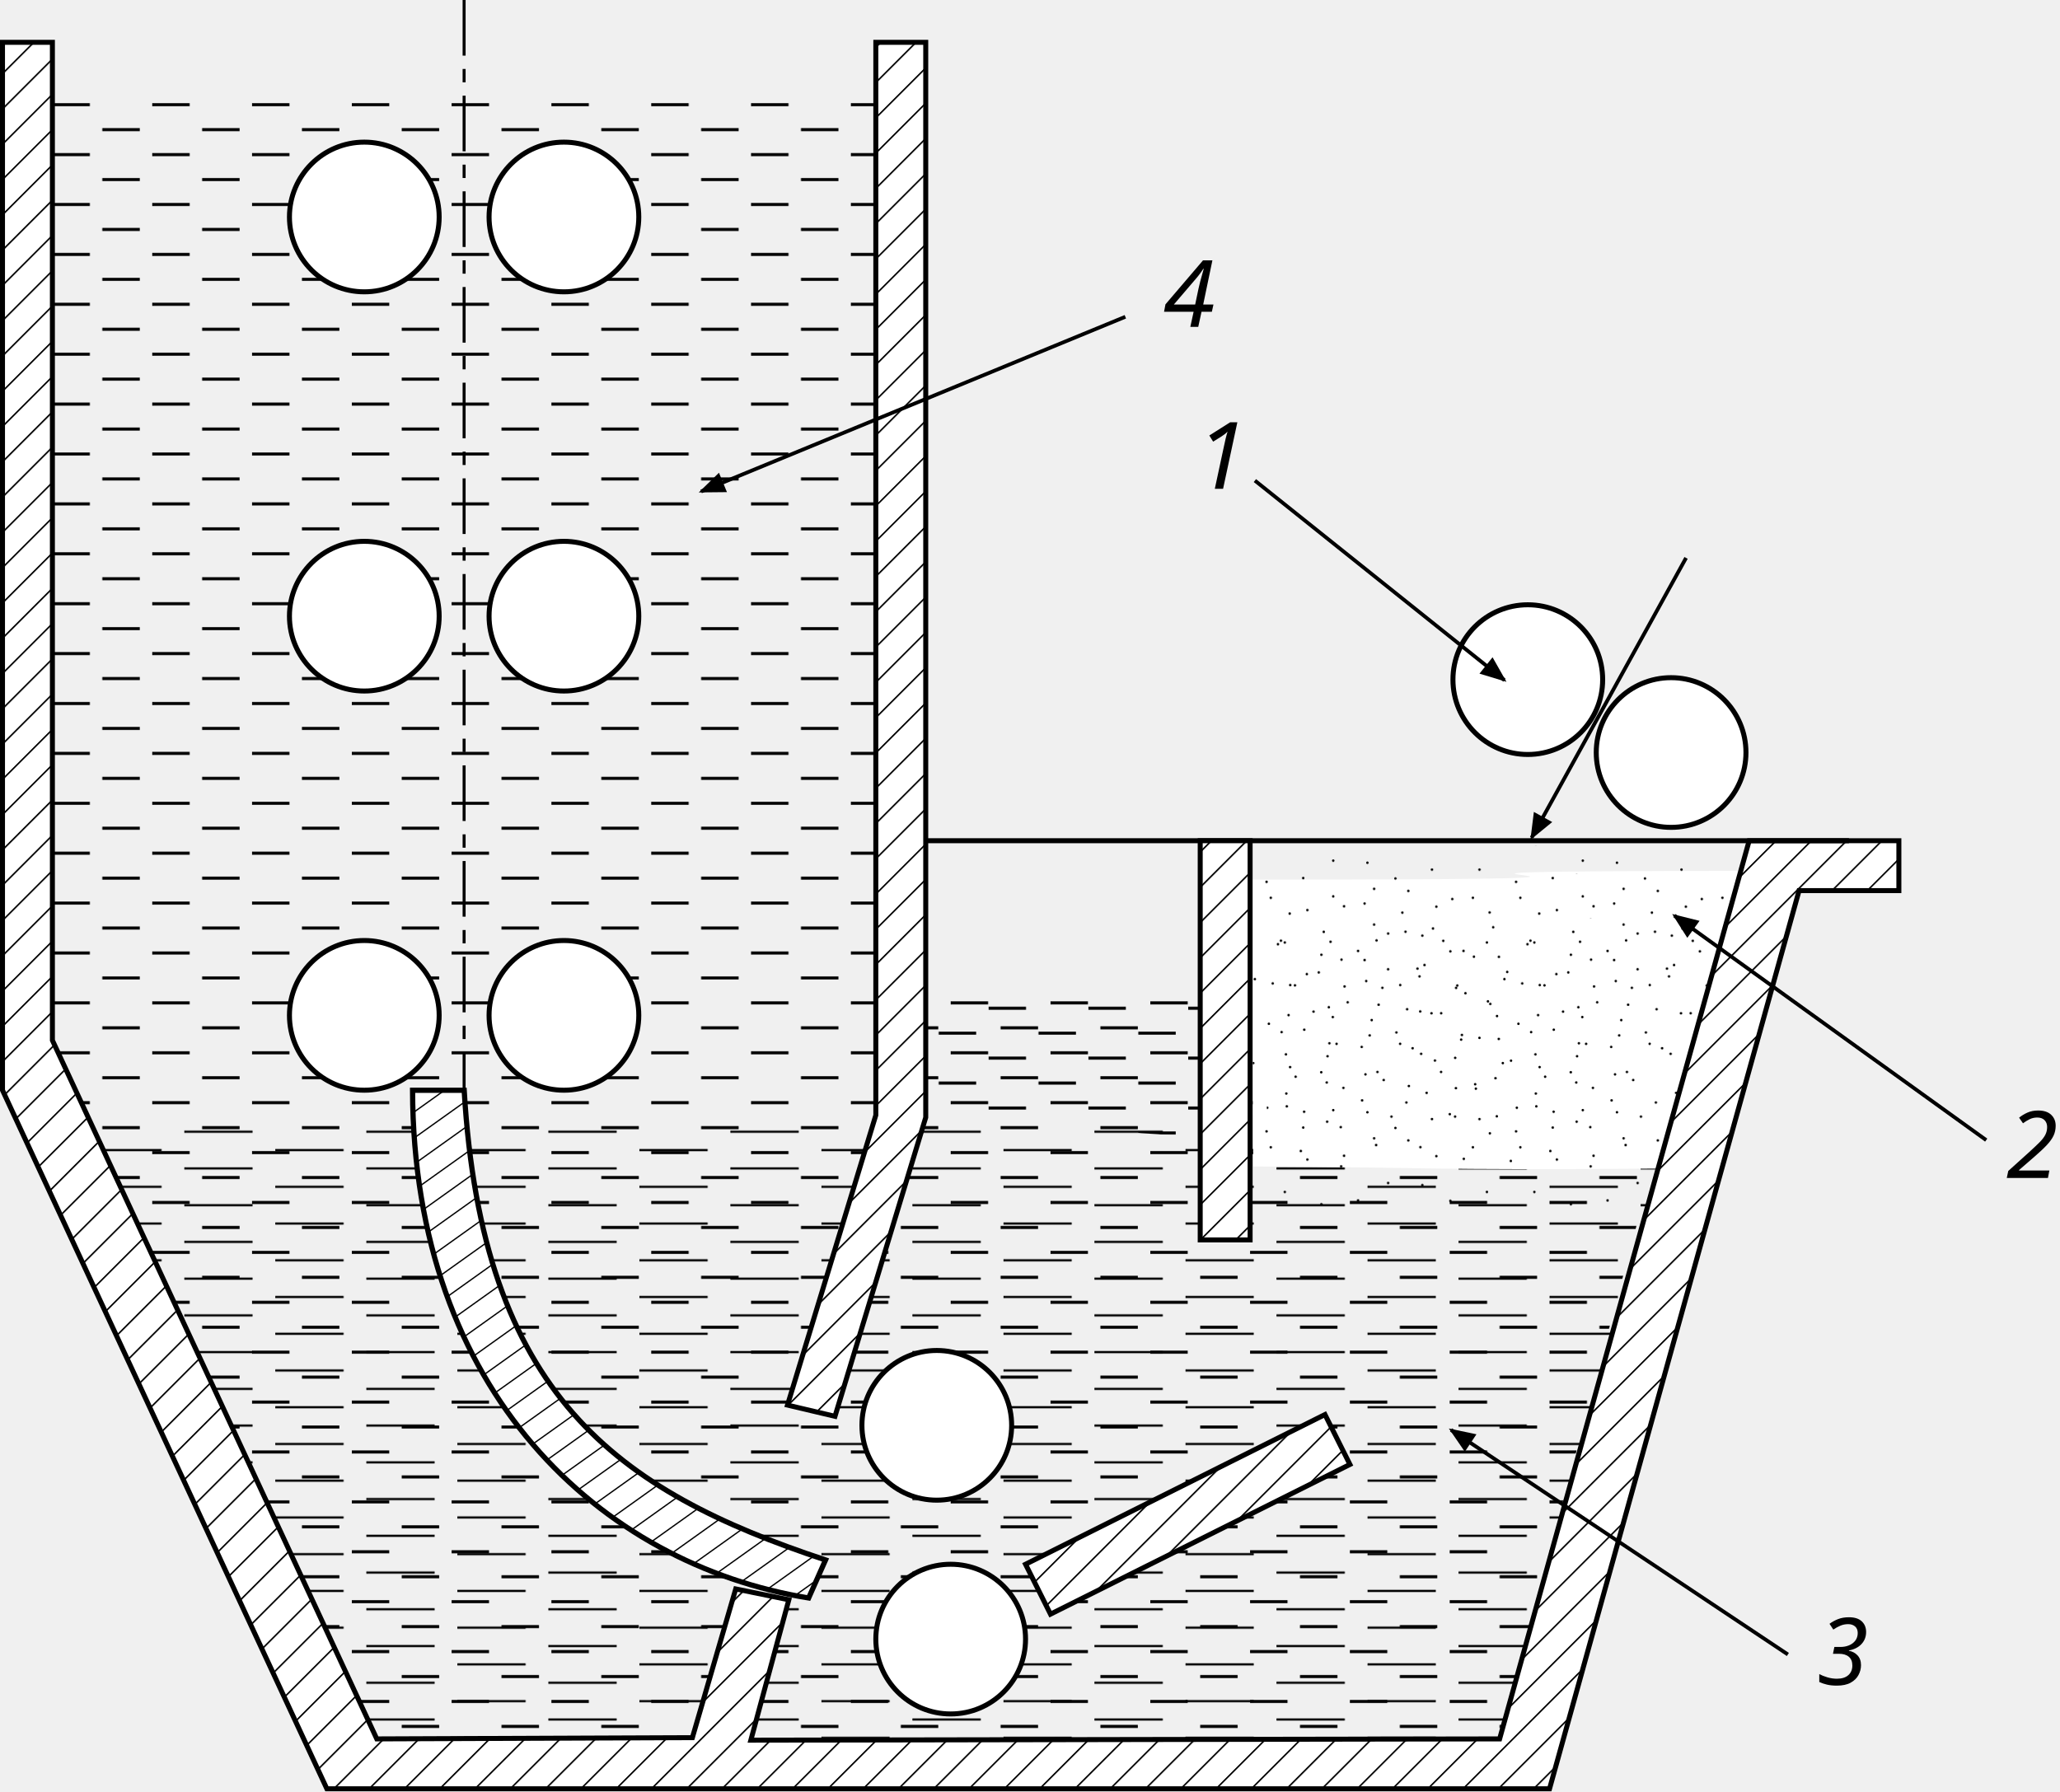
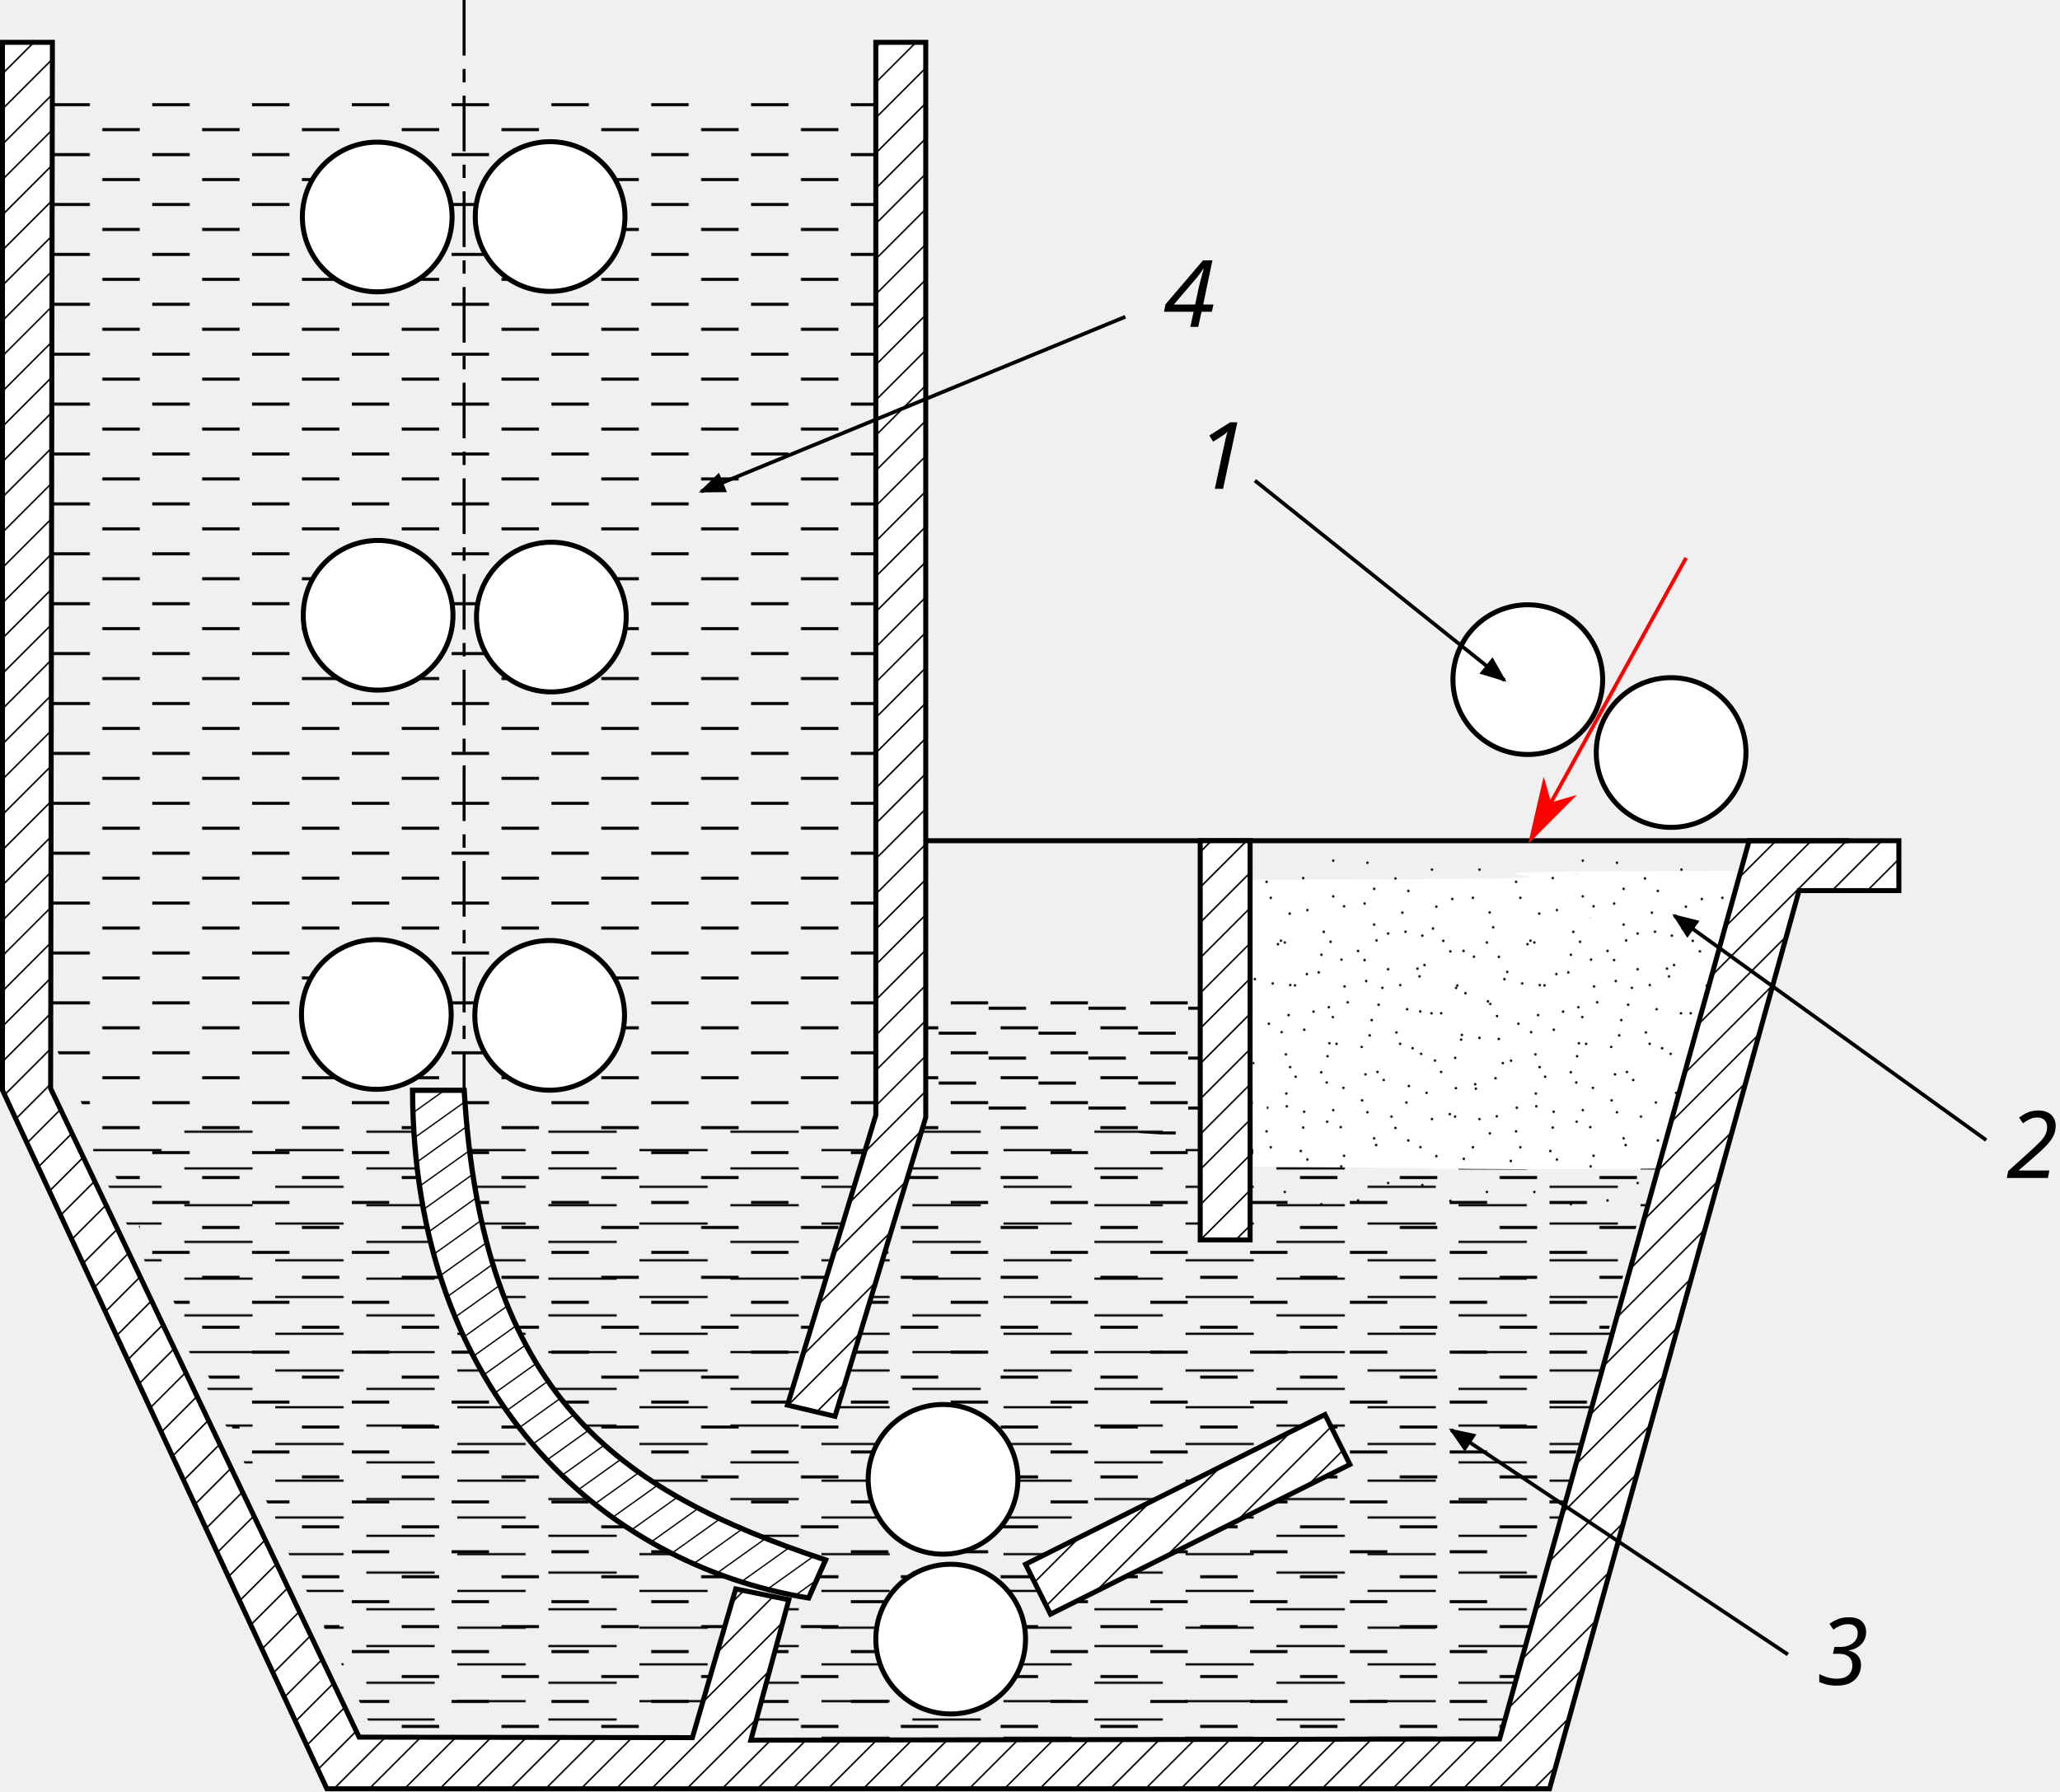
<svg xmlns="http://www.w3.org/2000/svg" xmlns:xlink="http://www.w3.org/1999/xlink" viewBox="0 0 825.575 717.967" width="825.575" height="717.967" version="1.1" id="svg83">
  <defs id="defs15">
+     <marker style="overflow:visible;" id="Arrow1Lend" refX="0.0" refY="0.0" orient="auto">
+       <path transform="scale(0.8) rotate(180) translate(12.5,0)" style="fill-rule:evenodd;fill:context-stroke;stroke:context-stroke;stroke-width:1.0pt;" d="M 0.0,0.0 L 5.0,-5.0 L -12.5,0.0 L 5.0,5.0 L 0.0,0.0 z " id="path2470" />
+     </marker>
    <pattern xlink:href="#hatch" id="pattern24719" patternTransform="rotate(45,50.72971,-161.0201)" />
    <pattern xlink:href="#hatch" id="pattern24717" patternTransform="rotate(45,50.72971,-161.0201)" />
    <pattern xlink:href="#hatch" id="pattern24715" patternTransform="rotate(45,50.72971,-161.0201)" />
    <pattern xlink:href="#hatch" id="pattern24713" patternTransform="rotate(45,50.72971,-161.0201)" />
    <pattern xlink:href="#liquid" id="pattern24711" patternTransform="translate(-99,-83.03301)" />
    <pattern xlink:href="#Polkadots-small" id="pattern11267" patternTransform="matrix(10,0,0,10,-179.7832,332.9543)" />
    <pattern patternUnits="userSpaceOnUse" width="10" height="10" patternTransform="translate(0,0) scale(10,10)" id="Polkadots-small">
      <circle style="fill:black;stroke:none" cx="2.567" cy="0.810" r="0.05" id="circle5042" />
      <circle style="fill:black;stroke:none" cx="3.048" cy="2.33" r="0.05" id="circle5044" />
      <circle style="fill:black;stroke:none" cx="4.418" cy="2.415" r="0.05" id="circle5046" />
      <circle style="fill:black;stroke:none" cx="1.844" cy="3.029" r="0.05" id="circle5048" />
      <circle style="fill:black;stroke:none" cx="6.08" cy="1.363" r="0.05" id="circle5050" />
      <circle style="fill:black;stroke:none" cx="5.819" cy="4.413" r="0.05" id="circle5052" />
      <circle style="fill:black;stroke:none" cx="4.305" cy="4.048" r="0.05" id="circle5054" />
      <circle style="fill:black;stroke:none" cx="5.541" cy="3.045" r="0.05" id="circle5056" />
      <circle style="fill:black;stroke:none" cx="4.785" cy="5.527" r="0.05" id="circle5058" />
      <circle style="fill:black;stroke:none" cx="2.667" cy="5.184" r="0.05" id="circle5060" />
      <circle style="fill:black;stroke:none" cx="7.965" cy="1.448" r="0.05" id="circle5062" />
      <circle style="fill:black;stroke:none" cx="7.047" cy="5.049" r="0.05" id="circle5064" />
      <circle style="fill:black;stroke:none" cx="4.340" cy="0.895" r="0.05" id="circle5066" />
      <circle style="fill:black;stroke:none" cx="7.125" cy="0.340" r="0.05" id="circle5068" />
      <circle style="fill:black;stroke:none" cx="9.550" cy="1.049" r="0.05" id="circle5070" />
      <circle style="fill:black;stroke:none" cx="7.006" cy="2.689" r="0.05" id="circle5072" />
      <circle style="fill:black;stroke:none" cx="8.909" cy="2.689" r="0.05" id="circle5074" />
      <circle style="fill:black;stroke:none" cx="9.315" cy="4.407" r="0.05" id="circle5076" />
      <circle style="fill:black;stroke:none" cx="7.820" cy="3.870" r="0.05" id="circle5078" />
      <circle style="fill:black;stroke:none" cx="8.270" cy="5.948" r="0.05" id="circle5080" />
      <circle style="fill:black;stroke:none" cx="7.973" cy="7.428" r="0.05" id="circle5082" />
      <circle style="fill:black;stroke:none" cx="9.342" cy="8.072" r="0.05" id="circle5084" />
      <circle style="fill:black;stroke:none" cx="8.206" cy="9.315" r="0.05" id="circle5086" />
      <circle style="fill:black;stroke:none" cx="9.682" cy="9.475" r="0.05" id="circle5088" />
      <circle style="fill:black;stroke:none" cx="9.688" cy="6.186" r="0.05" id="circle5090" />
      <circle style="fill:black;stroke:none" cx="3.379" cy="6.296" r="0.05" id="circle5092" />
      <circle style="fill:black;stroke:none" cx="2.871" cy="8.204" r="0.05" id="circle5094" />
      <circle style="fill:black;stroke:none" cx="4.59" cy="8.719" r="0.05" id="circle5096" />
      <circle style="fill:black;stroke:none" cx="3.181" cy="9.671" r="0.05" id="circle5098" />
      <circle style="fill:black;stroke:none" cx="5.734" cy="7.315" r="0.05" id="circle5100" />
      <circle style="fill:black;stroke:none" cx="6.707" cy="6.513" r="0.05" id="circle5102" />
      <circle style="fill:black;stroke:none" cx="5.730" cy="9.670" r="0.05" id="circle5104" />
      <circle style="fill:black;stroke:none" cx="6.535" cy="8.373" r="0.05" id="circle5106" />
      <circle style="fill:black;stroke:none" cx="4.37" cy="7.154" r="0.05" id="circle5108" />
      <circle style="fill:black;stroke:none" cx="0.622" cy="7.25" r="0.05" id="circle5110" />
      <circle style="fill:black;stroke:none" cx="0.831" cy="5.679" r="0.05" id="circle5112" />
      <circle style="fill:black;stroke:none" cx="1.257" cy="8.519" r="0.05" id="circle5114" />
      <circle style="fill:black;stroke:none" cx="1.989" cy="6.877" r="0.05" id="circle5116" />
      <circle style="fill:black;stroke:none" cx="0.374" cy="3.181" r="0.05" id="circle5118" />
      <circle style="fill:black;stroke:none" cx="1.166" cy="1.664" r="0.05" id="circle5120" />
      <circle style="fill:black;stroke:none" cx="1.151" cy="0.093" r="0.05" id="circle5122" />
      <circle style="fill:black;stroke:none" cx="1.151" cy="10.093" r="0.05" id="circle5124" />
      <circle style="fill:black;stroke:none" cx="1.302" cy="4.451" r="0.05" id="circle5126" />
      <circle style="fill:black;stroke:none" cx="3.047" cy="3.763" r="0.05" id="circle5128" />
    </pattern>
    <pattern xlink:href="#liquid-5" id="pattern6641" patternTransform="translate(236.1913,59.10508)" />
    <pattern xlink:href="#hatch" id="pattern1989" patternTransform="matrix(0.7314758,0.5220026,-0.7314758,0.5220026,-124.3125,67.88272)" />
    <pattern id="liquid" width="40" height="20" patternUnits="userSpaceOnUse">
      <line x1="0" y1="5" x2="15" y2="5" stroke="#000" stroke-width="1.2" id="line2" />
      <line x1="20" y1="15" x2="35" y2="15" stroke="#000" stroke-width="1.2" id="line4" />
    </pattern>
    <pattern id="hatch" width="10" height="10" patternTransform="rotate(45 0 0)" patternUnits="userSpaceOnUse">
      <rect width="10" height="10" fill="#fff" id="rect7" />
      <line x1="0" y1="0" x2="0" y2="10" stroke="#000" stroke-width="1.2" id="line9" />
    </pattern>
    <marker id="arrow" viewBox="0 0 10 10" refX="9" refY="5" markerWidth="7" markerHeight="7" orient="auto-start-reverse">
      <path d="M 0,1 10,5 0,9 Z" fill="#000000" id="path12" />
    </marker>
    <marker id="arrow-3" viewBox="0 0 10 10" refX="9" refY="5" markerWidth="7" markerHeight="7" orient="auto-start-reverse">
      <path d="M 0,1 10,5 0,9 Z" fill="#000000" id="path12-6" />
    </marker>
    <pattern id="liquid-5" width="40" height="20" patternUnits="userSpaceOnUse">
      <line x1="0" y1="5" x2="15" y2="5" stroke="#000" stroke-width="1.2" id="line2-3" />
      <line x1="20" y1="15" x2="35" y2="15" stroke="#000" stroke-width="1.2" id="line4-5" />
    </pattern>
    <pattern xlink:href="#liquid-5-9" id="pattern6641-0" patternTransform="matrix(1.823833,0,0,0.7362389,-217.9533,361.5649)" />
    <pattern id="liquid-5-9" width="40" height="20" patternUnits="userSpaceOnUse">
      <line x1="0" y1="5" x2="15" y2="5" stroke="#000" stroke-width="1.2" id="line2-3-3" />
      <line x1="20" y1="15" x2="35" y2="15" stroke="#000" stroke-width="1.2" id="line4-5-6" />
    </pattern>
    <pattern id="liquid-5-2" width="40" height="20" patternUnits="userSpaceOnUse">
      <line x1="0" y1="5" x2="15" y2="5" stroke="#000" stroke-width="1.2" id="line2-3-6" />
      <line x1="20" y1="15" x2="35" y2="15" stroke="#000" stroke-width="1.2" id="line4-5-1" />
    </pattern>
    <pattern xlink:href="#Polkadots-small-7" id="pattern11267-3" patternTransform="matrix(10,0,0,10,-196.1621,321.6599)" />
    <pattern patternUnits="userSpaceOnUse" width="10" height="10" patternTransform="translate(0,0) scale(10,10)" id="Polkadots-small-7">
      <circle style="fill:black;stroke:none" cx="2.567" cy="0.810" r="0.05" id="circle5042-4" />
      <circle style="fill:black;stroke:none" cx="3.048" cy="2.33" r="0.05" id="circle5044-5" />
      <circle style="fill:black;stroke:none" cx="4.418" cy="2.415" r="0.05" id="circle5046-2" />
      <circle style="fill:black;stroke:none" cx="1.844" cy="3.029" r="0.05" id="circle5048-5" />
      <circle style="fill:black;stroke:none" cx="6.08" cy="1.363" r="0.05" id="circle5050-4" />
      <circle style="fill:black;stroke:none" cx="5.819" cy="4.413" r="0.05" id="circle5052-7" />
      <circle style="fill:black;stroke:none" cx="4.305" cy="4.048" r="0.05" id="circle5054-4" />
      <circle style="fill:black;stroke:none" cx="5.541" cy="3.045" r="0.05" id="circle5056-4" />
      <circle style="fill:black;stroke:none" cx="4.785" cy="5.527" r="0.05" id="circle5058-3" />
      <circle style="fill:black;stroke:none" cx="2.667" cy="5.184" r="0.05" id="circle5060-0" />
      <circle style="fill:black;stroke:none" cx="7.965" cy="1.448" r="0.05" id="circle5062-7" />
      <circle style="fill:black;stroke:none" cx="7.047" cy="5.049" r="0.05" id="circle5064-8" />
      <circle style="fill:black;stroke:none" cx="4.340" cy="0.895" r="0.05" id="circle5066-6" />
      <circle style="fill:black;stroke:none" cx="7.125" cy="0.340" r="0.05" id="circle5068-8" />
      <circle style="fill:black;stroke:none" cx="9.550" cy="1.049" r="0.05" id="circle5070-8" />
      <circle style="fill:black;stroke:none" cx="7.006" cy="2.689" r="0.05" id="circle5072-4" />
      <circle style="fill:black;stroke:none" cx="8.909" cy="2.689" r="0.05" id="circle5074-3" />
      <circle style="fill:black;stroke:none" cx="9.315" cy="4.407" r="0.05" id="circle5076-1" />
      <circle style="fill:black;stroke:none" cx="7.820" cy="3.870" r="0.05" id="circle5078-4" />
      <circle style="fill:black;stroke:none" cx="8.270" cy="5.948" r="0.05" id="circle5080-9" />
      <circle style="fill:black;stroke:none" cx="7.973" cy="7.428" r="0.05" id="circle5082-2" />
      <circle style="fill:black;stroke:none" cx="9.342" cy="8.072" r="0.05" id="circle5084-0" />
      <circle style="fill:black;stroke:none" cx="8.206" cy="9.315" r="0.05" id="circle5086-6" />
      <circle style="fill:black;stroke:none" cx="9.682" cy="9.475" r="0.05" id="circle5088-8" />
      <circle style="fill:black;stroke:none" cx="9.688" cy="6.186" r="0.05" id="circle5090-9" />
      <circle style="fill:black;stroke:none" cx="3.379" cy="6.296" r="0.05" id="circle5092-2" />
      <circle style="fill:black;stroke:none" cx="2.871" cy="8.204" r="0.05" id="circle5094-6" />
      <circle style="fill:black;stroke:none" cx="4.59" cy="8.719" r="0.05" id="circle5096-6" />
      <circle style="fill:black;stroke:none" cx="3.181" cy="9.671" r="0.05" id="circle5098-4" />
      <circle style="fill:black;stroke:none" cx="5.734" cy="7.315" r="0.05" id="circle5100-9" />
      <circle style="fill:black;stroke:none" cx="6.707" cy="6.513" r="0.05" id="circle5102-5" />
      <circle style="fill:black;stroke:none" cx="5.730" cy="9.670" r="0.05" id="circle5104-0" />
      <circle style="fill:black;stroke:none" cx="6.535" cy="8.373" r="0.05" id="circle5106-4" />
      <circle style="fill:black;stroke:none" cx="4.37" cy="7.154" r="0.05" id="circle5108-8" />
      <circle style="fill:black;stroke:none" cx="0.622" cy="7.25" r="0.05" id="circle5110-7" />
      <circle style="fill:black;stroke:none" cx="0.831" cy="5.679" r="0.05" id="circle5112-1" />
      <circle style="fill:black;stroke:none" cx="1.257" cy="8.519" r="0.05" id="circle5114-7" />
      <circle style="fill:black;stroke:none" cx="1.989" cy="6.877" r="0.05" id="circle5116-2" />
      <circle style="fill:black;stroke:none" cx="0.374" cy="3.181" r="0.05" id="circle5118-7" />
      <circle style="fill:black;stroke:none" cx="1.166" cy="1.664" r="0.05" id="circle5120-2" />
      <circle style="fill:black;stroke:none" cx="1.151" cy="0.093" r="0.05" id="circle5122-2" />
      <circle style="fill:black;stroke:none" cx="1.151" cy="10.093" r="0.05" id="circle5124-6" />
      <circle style="fill:black;stroke:none" cx="1.302" cy="4.451" r="0.05" id="circle5126-1" />
      <circle style="fill:black;stroke:none" cx="3.047" cy="3.763" r="0.05" id="circle5128-0" />
    </pattern>
    <pattern xlink:href="#Polkadots-small-7-5" id="pattern11267-3-1" patternTransform="matrix(10,0,0,10,-174.1661,350.8539)" />
    <pattern patternUnits="userSpaceOnUse" width="10" height="10" patternTransform="translate(0,0) scale(10,10)" id="Polkadots-small-7-5">
      <circle style="fill:black;stroke:none" cx="2.567" cy="0.810" r="0.05" id="circle5042-4-9" />
      <circle style="fill:black;stroke:none" cx="3.048" cy="2.33" r="0.05" id="circle5044-5-4" />
      <circle style="fill:black;stroke:none" cx="4.418" cy="2.415" r="0.05" id="circle5046-2-9" />
      <circle style="fill:black;stroke:none" cx="1.844" cy="3.029" r="0.05" id="circle5048-5-0" />
      <circle style="fill:black;stroke:none" cx="6.08" cy="1.363" r="0.05" id="circle5050-4-9" />
      <circle style="fill:black;stroke:none" cx="5.819" cy="4.413" r="0.05" id="circle5052-7-1" />
      <circle style="fill:black;stroke:none" cx="4.305" cy="4.048" r="0.05" id="circle5054-4-7" />
      <circle style="fill:black;stroke:none" cx="5.541" cy="3.045" r="0.05" id="circle5056-4-7" />
      <circle style="fill:black;stroke:none" cx="4.785" cy="5.527" r="0.05" id="circle5058-3-1" />
      <circle style="fill:black;stroke:none" cx="2.667" cy="5.184" r="0.05" id="circle5060-0-1" />
      <circle style="fill:black;stroke:none" cx="7.965" cy="1.448" r="0.05" id="circle5062-7-5" />
      <circle style="fill:black;stroke:none" cx="7.047" cy="5.049" r="0.05" id="circle5064-8-9" />
      <circle style="fill:black;stroke:none" cx="4.340" cy="0.895" r="0.05" id="circle5066-6-7" />
      <circle style="fill:black;stroke:none" cx="7.125" cy="0.340" r="0.05" id="circle5068-8-7" />
      <circle style="fill:black;stroke:none" cx="9.550" cy="1.049" r="0.05" id="circle5070-8-6" />
      <circle style="fill:black;stroke:none" cx="7.006" cy="2.689" r="0.05" id="circle5072-4-7" />
      <circle style="fill:black;stroke:none" cx="8.909" cy="2.689" r="0.05" id="circle5074-3-3" />
      <circle style="fill:black;stroke:none" cx="9.315" cy="4.407" r="0.05" id="circle5076-1-6" />
      <circle style="fill:black;stroke:none" cx="7.820" cy="3.870" r="0.05" id="circle5078-4-5" />
      <circle style="fill:black;stroke:none" cx="8.270" cy="5.948" r="0.05" id="circle5080-9-6" />
      <circle style="fill:black;stroke:none" cx="7.973" cy="7.428" r="0.05" id="circle5082-2-3" />
      <circle style="fill:black;stroke:none" cx="9.342" cy="8.072" r="0.05" id="circle5084-0-9" />
      <circle style="fill:black;stroke:none" cx="8.206" cy="9.315" r="0.05" id="circle5086-6-4" />
      <circle style="fill:black;stroke:none" cx="9.682" cy="9.475" r="0.05" id="circle5088-8-8" />
      <circle style="fill:black;stroke:none" cx="9.688" cy="6.186" r="0.05" id="circle5090-9-1" />
      <circle style="fill:black;stroke:none" cx="3.379" cy="6.296" r="0.05" id="circle5092-2-2" />
      <circle style="fill:black;stroke:none" cx="2.871" cy="8.204" r="0.05" id="circle5094-6-9" />
      <circle style="fill:black;stroke:none" cx="4.59" cy="8.719" r="0.05" id="circle5096-6-3" />
      <circle style="fill:black;stroke:none" cx="3.181" cy="9.671" r="0.05" id="circle5098-4-9" />
      <circle style="fill:black;stroke:none" cx="5.734" cy="7.315" r="0.05" id="circle5100-9-0" />
      <circle style="fill:black;stroke:none" cx="6.707" cy="6.513" r="0.05" id="circle5102-5-8" />
      <circle style="fill:black;stroke:none" cx="5.730" cy="9.670" r="0.05" id="circle5104-0-8" />
      <circle style="fill:black;stroke:none" cx="6.535" cy="8.373" r="0.05" id="circle5106-4-5" />
      <circle style="fill:black;stroke:none" cx="4.37" cy="7.154" r="0.05" id="circle5108-8-0" />
      <circle style="fill:black;stroke:none" cx="0.622" cy="7.25" r="0.05" id="circle5110-7-9" />
      <circle style="fill:black;stroke:none" cx="0.831" cy="5.679" r="0.05" id="circle5112-1-6" />
      <circle style="fill:black;stroke:none" cx="1.257" cy="8.519" r="0.05" id="circle5114-7-3" />
      <circle style="fill:black;stroke:none" cx="1.989" cy="6.877" r="0.05" id="circle5116-2-8" />
      <circle style="fill:black;stroke:none" cx="0.374" cy="3.181" r="0.05" id="circle5118-7-5" />
      <circle style="fill:black;stroke:none" cx="1.166" cy="1.664" r="0.05" id="circle5120-2-6" />
      <circle style="fill:black;stroke:none" cx="1.151" cy="0.093" r="0.05" id="circle5122-2-1" />
      <circle style="fill:black;stroke:none" cx="1.151" cy="10.093" r="0.05" id="circle5124-6-1" />
      <circle style="fill:black;stroke:none" cx="1.302" cy="4.451" r="0.05" id="circle5126-1-5" />
      <circle style="fill:black;stroke:none" cx="3.047" cy="3.763" r="0.05" id="circle5128-0-9" />
    </pattern>
  </defs>
  <path d="m 0.907,449.914 c 435.307,0 276.789,-0.959 672.616,-0.959 C 635.026,594.03 649.487,526.401 601,696.967 H 151 C 83.32,553.428 99.418,592.144 31.211,449.914 Z" fill="url(#liquid)" id="path19-6-0" style="fill:url(#pattern6641-0);stroke-width:1.159" />
  <path d="M 21,36.967 H 351 V 396.967 h 330 l -80,300 H 151 l -130,-280 z" fill="url(#liquid)" id="path19" style="fill:url(#pattern24711)" />
  <path d="m 501.576,352.564 c 238.677,0 -15.262,-3.498 201.768,-3.498 -0.796,18.145 -17.03,66.457 -36.672,119.306 -100.77,0.741 -91.019,-0.515 -164.386,-0.848 -1.007,-107.622 0,0 -0.71,-114.96 z" fill="url(#liquid)" id="path19-6-8-9" style="fill:#ffffff;fill-opacity:1;stroke:none;stroke-opacity:1" />
  <path d="m 351,396.967 c 238.677,0 -82.058,1.502 134.973,1.502 0,240.699 0.135,-70.962 -0.066,57.761 L 371,447.876 c -1.007,-107.622 -11.039,61.053 -20,-50.909 z" fill="url(#liquid)" id="path19-6" style="fill:url(#pattern6641)" />
  <path d="m 501.576,352.564 c 39.508,1.01 160.402,-4.167 201.768,-3.498 1.762,48.747 -36.155,84.024 -36.672,119.306 l -164.386,-0.848 c -0.05,-27.554 -0.527,-76.062 -0.71,-114.96 z" fill="url(#liquid)" id="path19-6-8" style="fill:url(#pattern11267);fill-opacity:1;stroke:none;stroke-opacity:1" />
  <path d="m 485.197,341.27 c 39.508,1.01 160.402,-4.167 201.768,-3.498 1.762,48.747 -36.155,84.024 -36.672,119.306 l -164.386,-0.848 c -0.05,-27.554 -0.527,-76.062 -0.71,-114.96 z" fill="url(#liquid)" id="path19-6-8-6" style="fill:url(#pattern11267-3);fill-opacity:1;stroke:none;stroke-opacity:1" />
  <path d="m 507.193,370.464 c 39.508,1.01 160.402,-4.167 201.768,-3.498 1.762,48.747 -36.155,84.024 -36.672,119.306 l -164.386,-0.848 c -0.05,-27.554 -0.527,-76.062 -0.71,-114.96 z" fill="url(#liquid)" id="path19-6-8-6-8" style="fill:url(#pattern11267-3-1);fill-opacity:1;stroke:none;stroke-opacity:1" />
-   <path d="M 1,16.967 H 21 V 416.967 l 130,280 126.482,-0.505 17.367,-59.599 21.289,4.342 -15.228,56.268 L 601,696.967 l 100,-360 h 60 v 20 h -40 l -100,360 H 131 l -130,-280 z" fill="url(#hatch)" stroke="#000000" stroke-width="2" id="path21" style="fill:url(#pattern24713)" />
+   <path d="M 1,16.967 H 21 L 20.286,436.253 143.924,696.263 l 133.558,0.199 17.367,-59.599 21.289,4.342 -15.228,56.268 L 601,696.967 l 100,-360 h 60 v 20 h -40 l -100,360 H 131 l -130,-280 z" fill="url(#hatch)" stroke="#000000" stroke-width="2" id="path21" style="fill:url(#pattern24713)" />
  <path d="m 351,16.967 h 20 V 447.876 L 334.637,567.673 315.596,563.178 351,446.967 Z" fill="url(#hatch)" stroke="#000000" stroke-width="2" id="path23" style="fill:url(#pattern24715)" />
  <line x1="371" y1="336.967" x2="741" y2="336.967" stroke="#000000" stroke-width="2" id="line25" />
  <path d="m 481,336.967 h 20 v 160 h -20 z" fill="url(#hatch)" stroke="#000000" stroke-width="2" id="path27" style="fill:url(#pattern24717)" />
  <path d="m 165.337,436.994 c 0.347,120.856 75.382,189.912 158.739,203.496 l 6.775,-15.249 C 246.893,597.428 193.219,559.023 186.026,436.994 Z" fill="url(#hatch)" stroke="#000000" stroke-width="2.095" id="path29" style="fill:url(#pattern1989)" />
  <path d="m 411,626.967 120,-60 10,20 -120,60 z" fill="url(#hatch)" stroke="#000000" stroke-width="2" id="path31" style="fill:url(#pattern24719)" />
-   <circle cx="146" cy="86.967" r="30" fill="#ffffff" stroke="#000000" stroke-width="2" id="circle33" />
-   <circle cx="226" cy="86.967" r="30" fill="#ffffff" stroke="#000000" stroke-width="2" id="circle35" />
-   <circle cx="146" cy="246.967" r="30" fill="#ffffff" stroke="#000000" stroke-width="2" id="circle37" />
-   <circle cx="226" cy="246.967" r="30" fill="#ffffff" stroke="#000000" stroke-width="2" id="circle39" />
-   <circle cx="146" cy="406.967" r="30" fill="#ffffff" stroke="#000000" stroke-width="2" id="circle41" />
-   <circle cx="226" cy="406.967" r="30" fill="#ffffff" stroke="#000000" stroke-width="2" id="circle43" />
+   <circle cx="151.179" cy="86.967" r="30" fill="#ffffff" stroke="#000000" stroke-width="2" id="circle33" />
+   <circle cx="220.464" cy="86.788" r="30" fill="#ffffff" stroke="#000000" stroke-width="2" id="circle35" />
+   <circle cx="151.536" cy="246.61" r="30" fill="#ffffff" stroke="#000000" stroke-width="2" id="circle37" />
+   <circle cx="220.961" cy="247.324" r="30" fill="#ffffff" stroke="#000000" stroke-width="2" id="circle39" />
+   <circle cx="150.821" cy="406.61" r="30" fill="#ffffff" stroke="#000000" stroke-width="2" id="circle41" />
+   <circle cx="220.286" cy="406.967" r="30" fill="#ffffff" stroke="#000000" stroke-width="2" id="circle43" />
  <circle cx="381" cy="656.967" r="30" fill="#ffffff" stroke="#000000" stroke-width="2" id="circle45" />
-   <circle cx="375.432" cy="571.282" r="30" fill="#ffffff" stroke="#000000" stroke-width="2" id="circle47" />
+   <circle cx="377.932" cy="592.926" r="30" fill="#ffffff" stroke="#000000" stroke-width="2" id="circle47" />
  <circle cx="612.291" cy="272.4" r="30" fill="#ffffff" stroke="#000000" stroke-width="2" id="circle49" />
  <circle cx="669.717" cy="301.614" r="30" fill="#ffffff" stroke="#000000" stroke-width="2" id="circle51" />
  <g stroke="#000000" stroke-width="1.2" stroke-dasharray="25, 6, 6, 6" id="g63" transform="matrix(1,0,0,0.8917694,-99,-26.75308)">
    <line x1="285" y1="30" x2="285" y2="520" id="line53" />
  </g>
  <g font-family="sans-serif" font-size="28px" font-style="italic" fill="#000000" id="g81" transform="translate(-99,-83.03301)">
    <text x="578.308" y="278.942" id="text65" style="font-size:37.333px">1</text>
    <line x1="550" y1="210" x2="380" y2="280" stroke="#000000" stroke-width="1.5" marker-end="url(#arrow)" id="line67" />
    <text x="903.137" y="555.164" id="text69" style="font-size:37.333px">2</text>
    <line x1="601.919" y1="275.655" x2="701.919" y2="355.655" stroke="#000000" stroke-width="1.5" marker-end="url(#arrow)" id="line71" />
-     <line x1="774.714" y1="306.64" x2="712.834" y2="418.76" stroke="#000000" stroke-width="1.5" marker-end="url(#arrow-3)" id="line71-7" style="marker-end:url(#arrow-3)" />
+     <line x1="774.714" y1="306.64" x2="712.834" y2="418.76" stroke="#000000" stroke-width="1.5" marker-end="url(#arrow-3)" id="line71-7" style="marker-end:url(#Arrow1Lend);stroke:#ff0000;stroke-opacity:1" />
    <text x="827.277" y="758.271" id="text73" style="font-size:37.333px">3</text>
    <line x1="895" y1="540" x2="770" y2="450" stroke="#000000" stroke-width="1.5" marker-end="url(#arrow)" id="line75" />
    <text x="565.293" y="214.044" id="text77" style="font-size:37.333px">4</text>
    <line x1="815.514" y1="746.162" x2="680.514" y2="656.162" stroke="#000000" stroke-width="1.5" marker-end="url(#arrow)" id="line79" />
  </g>
</svg>
